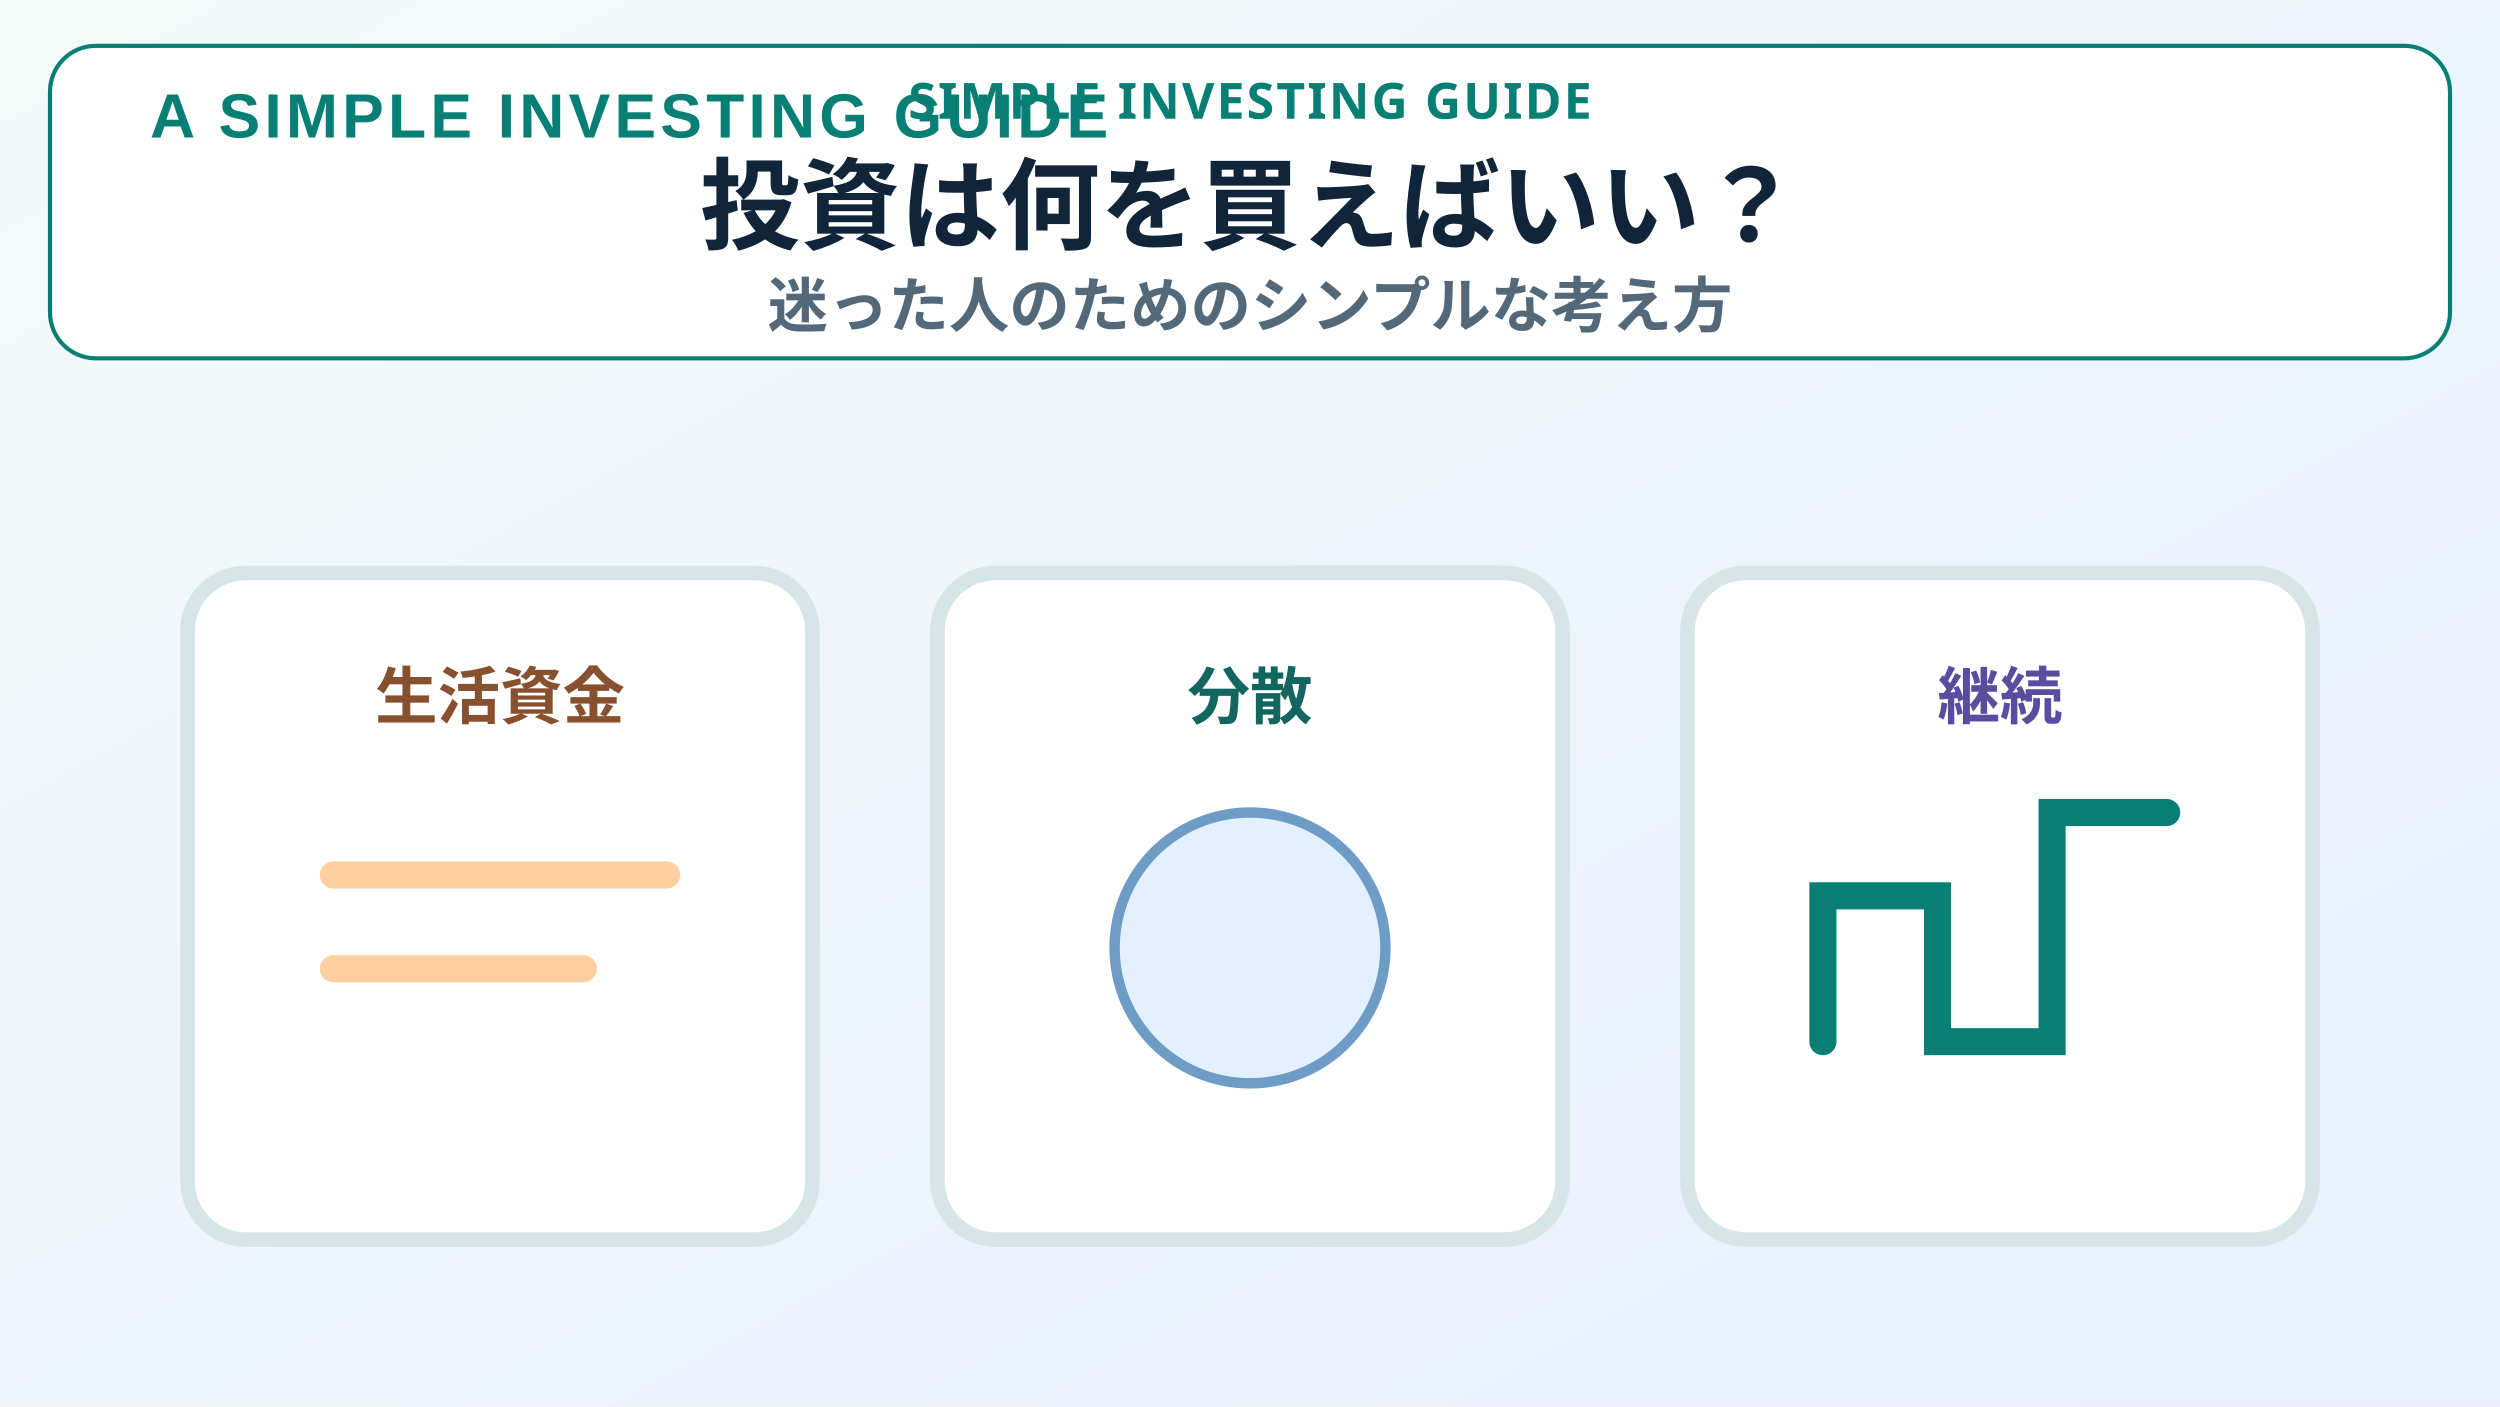
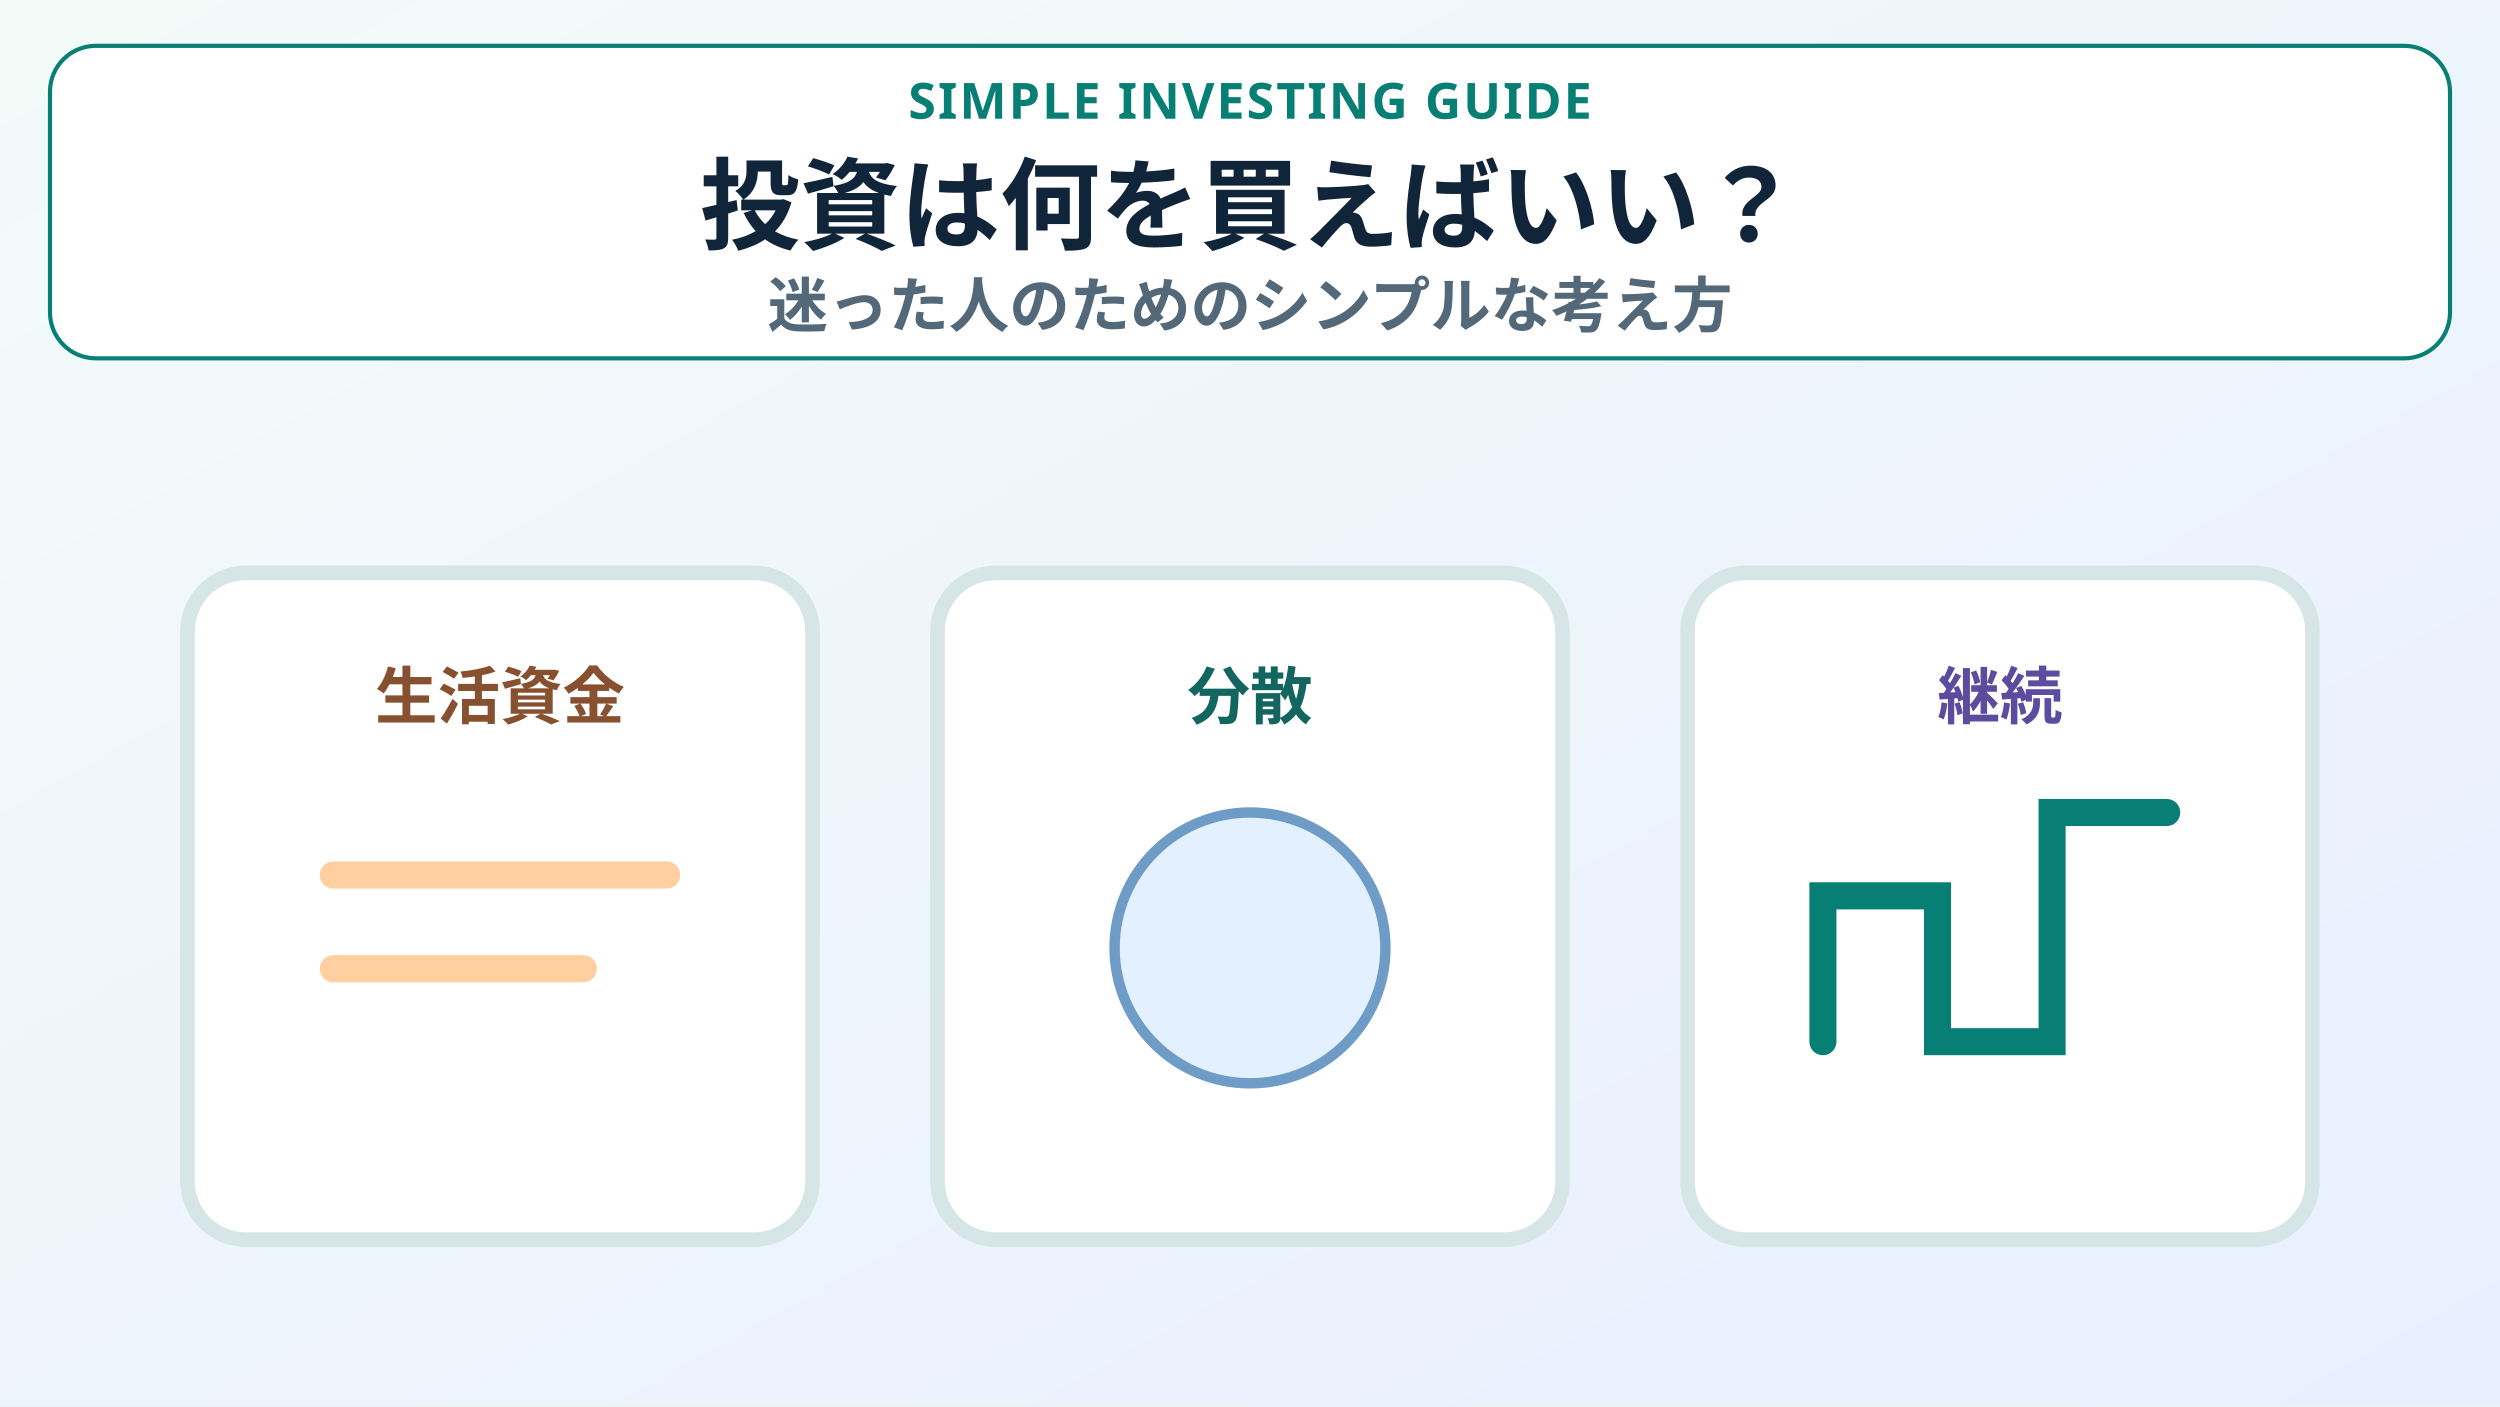
<svg xmlns="http://www.w3.org/2000/svg" width="1200" height="675" viewBox="0 0 1200 675" role="img" aria-labelledby="title desc">
  <defs>
    <linearGradient id="bg" x1="0" y1="0" x2="1" y2="1">
      <stop offset="0" stop-color="#f3fbf9" />
      <stop offset="1" stop-color="#e8efff" />
    </linearGradient>
    <linearGradient id="panel" x1="0" y1="0" x2="1" y2="1">
      <stop offset="0" stop-color="#ffffff" />
      <stop offset="1" stop-color="#f7fbfc" />
    </linearGradient>
  </defs>
  <rect width="1200" height="675" fill="url(#bg)" />
  <rect x="24" y="22" width="1152" height="150" rx="22" fill="#fff" stroke="#087f75" stroke-width="2" />
  <text x="600" y="57" text-anchor="middle" font-family="sans-serif" font-size="24" font-weight="800" letter-spacing="1" fill="#087f75">SIMPLE INVESTING GUIDE</text>
  <text x="600" y="116" text-anchor="middle" font-family="sans-serif" font-size="48" font-weight="800" fill="#10243a">投資は何を買えばいい？</text>
  <text x="600" y="157" text-anchor="middle" font-family="sans-serif" font-size="29" font-weight="650" fill="#536879">迷った人のためのシンプルな考え方</text>
-   <text x="72" y="66" font-family="Arial,sans-serif" font-size="30" font-weight="700" fill="#087f75" letter-spacing="2">A SIMPLE INVESTING GUIDE</text>
  <g>
    <rect x="90" y="275" width="300" height="320" rx="28" fill="#fff" stroke="#d6e5e6" stroke-width="7" />
    <rect x="450" y="275" width="300" height="320" rx="28" fill="#fff" stroke="#d6e5e6" stroke-width="7" />
    <rect x="810" y="275" width="300" height="320" rx="28" fill="#fff" stroke="#d6e5e6" stroke-width="7" />
    <g font-family="sans-serif" font-size="30" font-weight="800" text-anchor="middle">
      <text x="240" y="345" fill="#87512f">生活資金</text>
      <text x="600" y="345" fill="#12665f">分散</text>
      <text x="960" y="345" fill="#5b4ca0">継続</text>
    </g>
    <g stroke-width="13" stroke-linecap="round">
      <path d="M160 420h160M160 465h120" stroke="#ffcf9f" />
      <circle cx="600" cy="455" r="65" fill="#e2f0ff" stroke="#6e9cc7" stroke-width="5" />
      <path d="M875 500v-70h55v70h55v-110h55" fill="none" stroke="#087f75" />
    </g>
  </g>
</svg>
